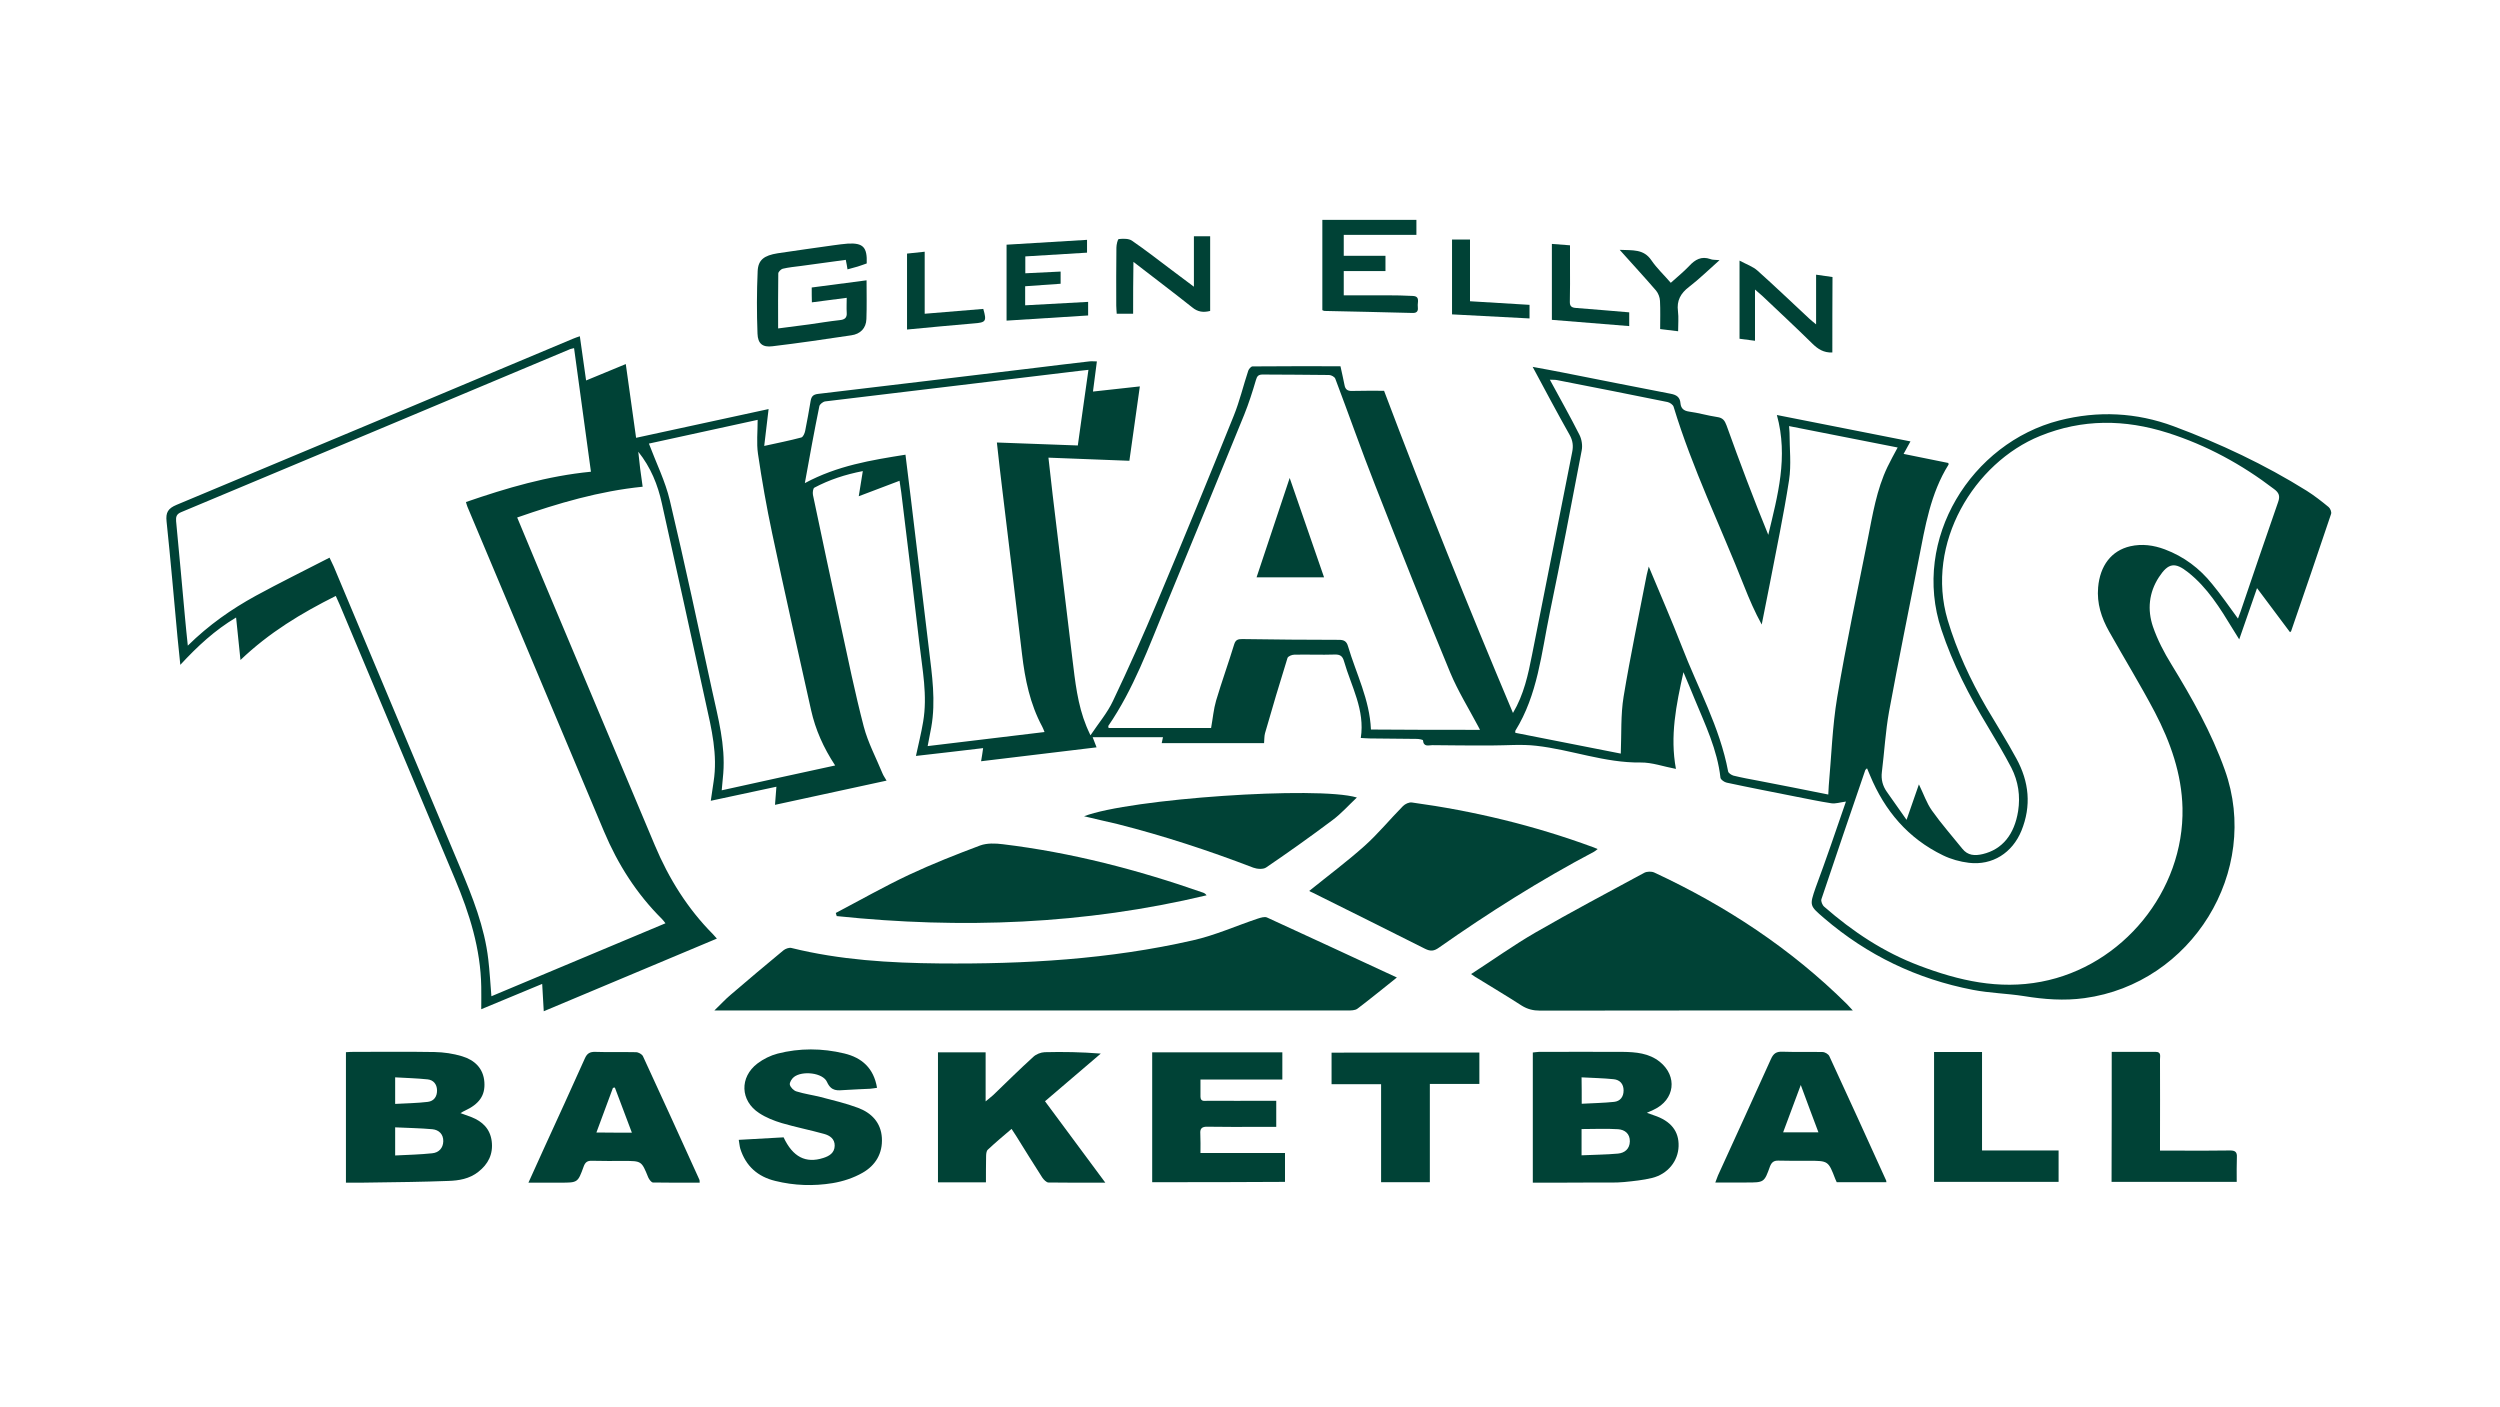
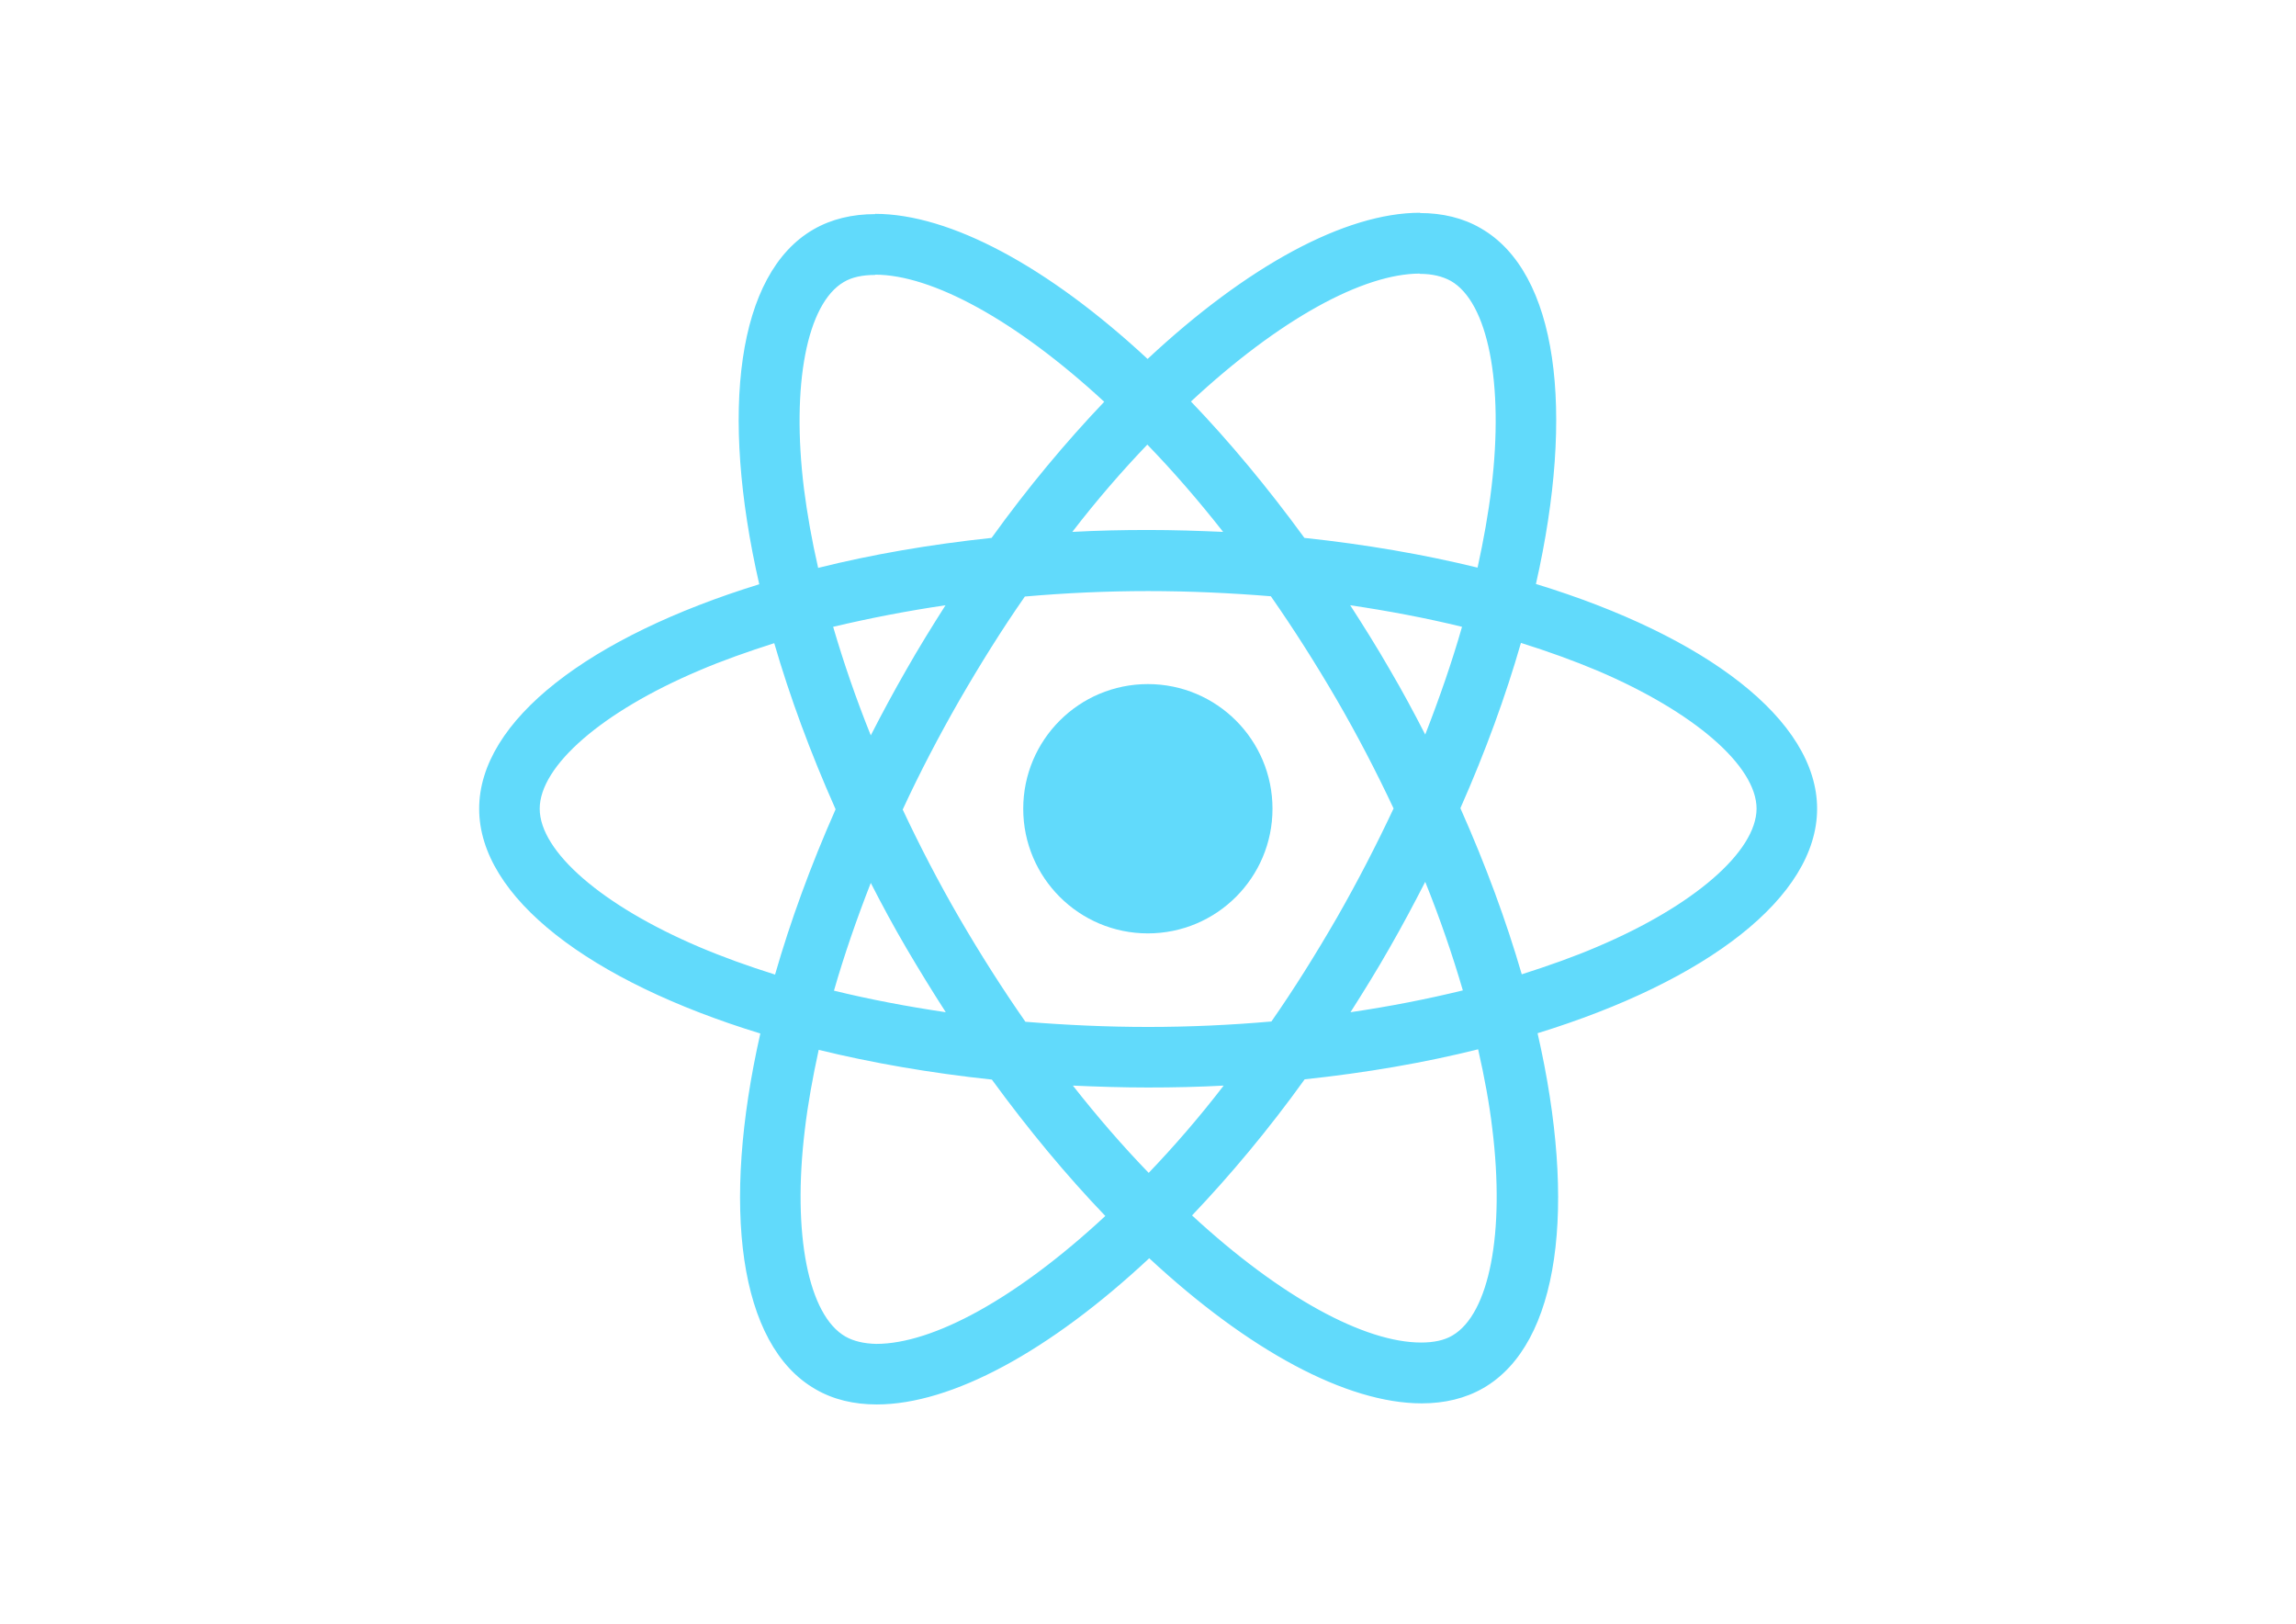
- <svg xmlns="http://www.w3.org/2000/svg" version="1.1" id="Layer_1" x="0px" y="0px" viewBox="0 0 1600 900" enable-background="new 0 0 1600 900" xml:space="preserve">
-   <path fill="#004236" d="M1181.4,513c-3.8,0.5-6.7,1.5-9.3,1.1c-7.9-1.2-15.7-2.9-23.5-4.4c-14.5-2.9-29.1-5.7-43.5-8.8  c-1.5-0.3-3.8-1.9-4-3.1c-2-18-9.8-34.1-16.6-50.6c-2.1-5.2-4.3-10.4-7.1-17c-4.7,21.2-8.7,40.9-4.8,61.9c-8-1.5-15.3-4.2-22.6-4.1  c-23,0.3-44.4-8.2-66.8-10.7c-9.4-1.1-19-0.2-28.5-0.2c-12.7,0-25.3,0-38-0.2c-2.3,0-5.6,1.4-6-3.1c0-0.4-2.6-0.9-3.9-0.9  c-10-0.1-20-0.2-30-0.3c-1.8,0-3.6-0.2-5.9-0.3c2.8-18-6.1-33-10.7-49c-0.9-3.2-2.3-4.5-5.9-4.4c-8.7,0.3-17.3-0.1-26,0.1  c-1.5,0-3.9,1-4.3,2.1c-5,16-9.8,32.1-14.4,48.2c-0.5,1.9-0.4,4-0.6,6.3c-21.8,0-43.5,0-65.5,0c0.3-1.2,0.5-2.2,0.8-3.8  c-15,0-29.7,0-45,0c0.8,2,1.5,3.8,2.5,6.5c-24.7,3-49.1,5.9-73.9,8.9c0.5-3.1,0.9-5.3,1.3-8.4c-14.5,1.7-28.6,3.4-43,5  c1.6-7.5,3.4-14.6,4.6-21.8c2.9-16.9-0.5-33.5-2.4-50.2c-3.7-32.3-7.7-64.5-11.6-96.7c-0.3-2.1-0.6-4.2-1.1-7.4  c-8.8,3.3-17,6.5-26.1,9.9c0.8-5.2,1.6-10.2,2.6-16.1c-11.3,2.2-21.4,5.5-31,10.6c-0.9,0.5-1.2,3.2-0.9,4.7  c5.8,27.7,11.7,55.4,17.7,83c4.7,21.8,9.2,43.7,14.8,65.2c2.7,10.3,7.9,20,12,30c0.6,1.5,1.6,2.8,2.6,4.6  c-24,5.2-47.4,10.3-71.4,15.5c0.3-4,0.6-7.4,0.9-11.6c-14.2,3.1-27.8,6-42,9c0.7-4.5,1.2-8.3,1.8-12.2c2.7-17.2-1.3-33.8-5-50.4  c-9.3-42.6-18.6-85.2-28.1-127.7c-2.6-11.9-7.1-23.1-15.1-33.1c0.4,3.6,0.8,7.2,1.2,10.8c0.5,3.8,1.1,7.6,1.6,11.6  c-27.7,2.8-53.9,10.5-80.3,19.7c5.3,12.7,10.4,24.9,15.5,37.2c24.2,57.5,48.4,115.1,72.6,172.6c8.9,21.2,20.9,40.5,37.2,56.9  c0.7,0.7,1.3,1.5,2.5,2.8c-37,15.5-73.5,30.9-110.8,46.5c-0.3-5.9-0.6-11.3-1-17.5c-13.1,5.4-25.4,10.6-39,16.2  c0-5.4,0.1-9.9,0-14.4c-0.4-24.2-7.5-46.8-16.8-68.9c-24.6-58.4-49.1-116.9-73.7-175.4c-0.8-1.8-1.6-3.6-2.6-5.8  c-22,11-42.6,23.4-61,41c-1-9.4-1.8-17.9-2.8-27.2c-13.6,8.1-24.6,18.3-35.7,30.3c-0.7-6.7-1.3-12.2-1.8-17.7  c-2.3-24.7-4.4-49.4-7-74.1c-0.6-5.7,0.9-8.3,6.4-10.6c84.6-35.3,169.2-70.8,253.7-106.3c1.3-0.6,2.7-1,4.4-1.6  c1.3,9.4,2.6,18.5,4,28.3c8.5-3.5,16.6-6.9,25.4-10.5c2.2,15.8,4.3,31.1,6.6,47.2c28.4-6.2,56.3-12.2,84.8-18.4  c-1,8.2-1.8,15.5-2.8,23.6c8.6-1.9,16.2-3.4,23.7-5.4c1.2-0.3,2.2-2.7,2.5-4.2c1.3-6.3,2.4-12.8,3.5-19.2c0.5-2.8,1.5-4.1,4.7-4.5  c46.5-5.5,92.9-11.1,139.4-16.7c11.4-1.4,22.8-2.8,34.2-4.1c1.5-0.2,2.9,0,4.9,0c-0.8,6.2-1.6,12.2-2.5,19.3c10-1.1,19.6-2.2,30-3.3  c-2.3,16.4-4.6,32.5-6.7,47.6c-17.4-0.7-34.1-1.3-51.8-2c1,8.8,1.8,16.3,2.7,23.8c4.2,34.9,8.4,69.8,12.6,104.7  c1.8,14.7,3.3,29.5,9,43.4c0.6,1.5,1.3,3,2.6,5.8c5.3-7.9,10.9-14.5,14.4-22c10-21,19.5-42.3,28.5-63.8  c16.6-39.4,32.8-79,48.8-118.7c3.8-9.4,6.1-19.3,9.3-28.9c0.4-1.1,1.8-2.7,2.7-2.7c18.8-0.2,37.6-0.1,56.3-0.1  c1,4.7,1.9,8.4,2.6,12.1c0.5,2.7,1.9,3.8,4.8,3.7c7.1-0.2,14.3-0.1,20.5-0.1c26.3,69.7,53.8,138.1,82.5,206.2  c7-11.8,9.7-24.5,12.2-37.2c8.6-43.3,17.1-86.5,25.7-129.8c0.8-3.9,0.4-7.3-1.6-10.9c-7.9-14-15.5-28.3-23.7-43.6  c7.1,1.3,13.2,2.4,19.2,3.6c23,4.5,46,9.2,69.1,13.6c3.8,0.7,6,2.2,6.3,6.1c0.3,3.2,2,4.8,5.4,5.3c6.1,0.8,12,2.6,18.1,3.5  c3.6,0.5,4.8,2.2,6,5.4c8.4,23.4,17.2,46.8,26.7,70c6-25.1,12.9-49.8,5.5-76.7c28.9,5.7,56.8,11.2,85.5,16.9c-1.5,2.7-2.8,5-4.4,8  c9.8,2,19.2,3.9,28.6,5.8c0.1,0.4,0.3,0.8,0.2,1c-11.6,18.5-15,39.7-19.1,60.6c-6.4,32.5-13,64.9-19,97.5c-2.3,12.7-3,25.8-4.6,38.7  c-0.6,4.7,0.5,8.9,3.2,12.7c3.9,5.5,7.8,11.1,12.6,17.9c2.9-8.3,5.3-15.2,7.9-22.7c3,6.1,4.9,11.9,8.3,16.7c6,8.5,13,16.4,19.5,24.5  c3.5,4.4,8,4.6,13.1,3.4c12.5-3,20.2-12.5,22.6-27.5c1.5-9.7,0.1-19-4.3-27.7c-4.7-9-9.9-17.7-15.1-26.4c-11.9-19.7-22.4-40-29.7-62  c-19.4-58.2,19.4-119.5,75.4-133.9c24.9-6.4,49.5-5.1,73.2,3.7c29.6,11,58.3,24.5,85.2,41.3c4.9,3.1,9.5,6.7,14,10.4  c1.1,0.9,2,3.2,1.6,4.4c-8.4,25.1-17,50.1-25.6,75.1c-0.1,0.2-0.5,0.4-0.7,0.6c-6.7-9-13.4-18-21.1-28.2  c-4.1,11.7-7.5,21.7-11.4,32.8c-1.6-2.6-2.9-4.6-4.1-6.6c-8.1-13.3-16.2-26.5-28.6-36.3c-8.4-6.7-12.7-6.1-18.7,3.1  c-6.4,9.8-7.5,20.8-3.8,31.7c2.9,8.4,7.1,16.5,11.8,24.1c13.2,21.6,25.6,43.5,34.2,67.6c23.2,64.8-21.2,136.7-89.8,146  c-13,1.8-25.9,0.8-38.8-1.3c-10.8-1.7-21.9-1.9-32.7-4c-35.7-6.9-67.5-22.1-95.2-45.9c-9.3-8-9.4-7.9-5.4-19.5  C1168.7,550.1,1174.8,532.2,1181.4,513z M1432.3,395.9c0.7-1.8,1.2-3.1,1.6-4.3c8-23.5,15.9-46.9,24.1-70.3c1.4-3.9,0.5-6-2.6-8.3  c-20.7-15.8-43.2-28.1-68.1-36c-27.4-8.7-54.5-9-81.6,2c-42.2,17.1-73.7,68.8-59.2,117.8c5.9,19.8,14.5,38.2,24.8,56  c6.4,10.9,13.2,21.6,19.2,32.7c8.1,14.8,9.7,30.2,3.2,46.2c-5.8,14.1-18.5,22.3-33.6,20.5c-5.7-0.7-11.5-2.3-16.6-4.8  c-22.3-10.8-37.3-28.5-46.7-51.2c-0.6-1.4-1.2-2.9-1.9-4.5c-0.7,0.7-1,0.9-1.1,1.1c-9.4,27.5-18.9,55.1-28.1,82.7  c-0.4,1.3,0.6,3.8,1.8,4.8c18.2,15.9,38,29.1,60.8,37.7c25.3,9.6,50.9,15.5,78.1,10.3c52.1-9.9,91.5-58.1,90.4-111.1  c-0.5-21.9-7.7-42.2-17.7-61.4c-9.2-17.5-19.6-34.4-29.3-51.7c-4.9-8.7-7.9-17.9-7-28.2c1.2-13.8,8.4-23.5,20.6-26.3  c7.5-1.7,14.9-0.7,22.1,2c12.2,4.6,22.2,12.1,30.3,22.2C1421.5,380.7,1426.6,388.1,1432.3,395.9z M367.4,222.8  c-1.4,0.4-1.9,0.4-2.4,0.6c-83,34.8-166,69.7-249.1,104.4c-2.9,1.2-3.4,2.9-3.2,5.7c2,20.6,3.8,41.1,5.7,61.7  c0.5,5.7,1.1,11.3,1.8,18c13.5-13.3,28-23.4,43.5-31.9c15.4-8.4,31.3-16.2,47.2-24.4c1.2,2.5,2,4.1,2.7,5.7  c26.9,64.1,53.8,128.3,80.8,192.4c8,19.1,15.7,38.2,18.1,59c0.9,7.6,1.3,15.2,2,23.6c37.3-15.6,74.1-31.1,111.4-46.7  c-1-1.3-1.6-2.1-2.3-2.8c-16.2-16.1-28.2-35-37-55.9c-29.2-69.3-58.3-138.7-87.5-208c-0.4-0.9-0.5-1.8-0.9-2.9  c26.1-9,52.2-16.7,80-19.4C374.6,275.5,371,249.3,367.4,222.8z M1170.1,508.5c0.1-2.4,0.2-4,0.3-5.6c1.7-18.9,2.3-38,5.4-56.6  c5.7-34,12.9-67.7,19.6-101.4c3.1-15.6,5.6-31.5,12.6-46.1c1.9-4,4.1-7.9,6.5-12.4c-23.3-4.6-46.2-9.1-69.5-13.7  c0.1,2,0.3,3.2,0.3,4.3c0,10.1,1.2,20.4-0.3,30.3c-3.5,22.5-8.2,44.8-12.5,67.2c-1.6,8.4-3.4,16.8-5,25.2c-4.4-8-7.9-16.1-11.1-24.2  c-15.1-38.4-33.3-75.6-45.3-115.2c-0.4-1.3-2.4-2.7-3.9-3c-23.5-4.8-47-9.4-70.5-14c-1.3-0.3-2.7-0.2-4.8-0.3  c6.6,12.2,13.1,23.7,19,35.4c1.4,2.8,2,6.7,1.4,9.8c-6.6,34.8-13.3,69.6-20.5,104.3c-5.3,25.6-7.7,52.2-22,75.2  c-0.1,0.2,0,0.6,0,1.3c22.8,4.5,45.7,9,67.5,13.3c0.5-12.7-0.1-24.8,1.8-36.4c4.3-26.1,9.8-52,14.8-78c0.3-1.3,0.6-2.6,1.3-5.3  c7.5,18,14.7,34.5,21.2,51.2c10.2,26.5,24.3,51.6,29.6,79.9c0.2,1.1,2.1,2.3,3.4,2.7c5.3,1.3,10.7,2.3,16.1,3.3  C1140.1,502.5,1154.7,505.4,1170.1,508.5z M947.2,467.1c-0.6-1.1-0.9-1.8-1.3-2.5c-6-11.3-12.8-22.3-17.7-34  c-16.5-39.8-32.4-79.9-48.1-120c-8.9-22.6-16.9-45.5-25.5-68.2c-0.4-1.2-2.6-2.4-4-2.4c-14.2-0.2-28.3-0.2-42.5-0.3  c-2.7,0-3.6,1-4.3,3.5c-2.2,7.5-4.6,15-7.5,22.2c-16.7,41-33.5,81.9-50.4,122.8c-10.8,26.1-20.4,52.8-36.6,76.4  c-0.1,0.2,0.1,0.6,0.2,1.3c22,0,44,0,65.6,0c1.1-6.1,1.6-12,3.2-17.5c3.6-12.1,7.9-24,11.6-36.1c0.9-2.9,2.5-3.3,5.1-3.3  c20.7,0.3,41.3,0.5,62,0.5c3.1,0,4.8,0.9,5.7,4c5.2,17.6,13.9,34.2,14.7,53.4C900.6,467.1,923.6,467.1,947.2,467.1z M515.1,309.2  c20.8-11.2,42.4-14.7,64.4-18.2c1.2,9.5,2.3,18.6,3.4,27.6c3.9,32.2,7.7,64.5,11.6,96.7c2,16.7,4.5,33.4,1.5,50.2  c-0.7,3.8-1.4,7.6-2.3,12c25.4-3,49.9-6,74.8-9c-0.7-1.7-1-2.6-1.5-3.5c-7.8-14.5-11-30.2-12.9-46.3c-4.1-35-8.4-70.1-12.6-105.1  c-1.2-9.7-2.3-19.4-3.5-30.4c17.5,0.6,34.4,1.3,51.8,1.9c2.2-15.6,4.4-31.8,6.8-48.4c-2.5,0.3-4,0.4-5.4,0.6  c-23.3,2.8-46.6,5.6-69.9,8.4c-31.1,3.7-62.1,7.4-93.2,11.2c-1.4,0.2-3.4,1.8-3.7,3C521.1,276,518.2,292,515.1,309.2z M534.5,489.9  c-7.5-11.4-12.6-22.9-15.4-35.4c-8.4-37.7-16.9-75.3-24.9-113.1c-3.6-16.9-6.6-34-9.1-51c-1-6.9-0.2-14.1-0.2-21.7  c-23.3,5.1-47.1,10.3-69.6,15.2c4.7,12.5,10.5,24.1,13.4,36.4c9.6,40.5,18.3,81.2,27.1,121.8c3.8,17.4,8.5,34.7,7.1,52.8  c-0.3,3.4-0.6,6.8-1,10.9C486.3,500.4,510,495.2,534.5,489.9z" />
-   <path fill="#004236" d="M894,625.6c-9.3,7.4-17.2,13.9-25.3,20c-1.5,1.1-4.1,1.1-6.1,1.1c-123.8,0-247.6,0-371.4,0  c-10.8,0-21.6,0-34,0c4.2-4,7.1-7.3,10.5-10.1c11.1-9.5,22.3-19,33.6-28.3c1.3-1.1,3.7-2,5.2-1.6c31.1,7.7,62.8,9.6,94.7,9.9  c54.6,0.5,108.9-2.6,162.3-14.8c14.2-3.2,27.7-9.3,41.5-13.9c1.9-0.6,4.4-1.4,5.9-0.7C838.2,599.7,865.5,612.4,894,625.6z" />
-   <path fill="#004236" d="M941.5,623.4c14.1-9.1,27.2-18.5,41.2-26.6c22.9-13.2,46.3-25.6,69.6-38.2c1.7-0.9,4.6-1,6.4-0.2  c45.8,21.3,87.5,48.7,123.5,84.4c1,1,1.9,2.1,3.6,3.9c-2.6,0-4.1,0-5.7,0c-64.8,0-129.6,0-194.5,0.1c-4.3,0-8-0.9-11.7-3.2  c-9.1-5.9-18.4-11.4-27.6-17.1C944.8,625.7,943.5,624.8,941.5,623.4z" />
-   <path fill="#004236" d="M837.9,570.2c12-9.7,24.2-18.8,35.4-28.8c8.8-7.9,16.3-17.1,24.6-25.5c1.4-1.4,3.9-2.6,5.8-2.3  c39.5,5.4,78.1,14.7,115.6,28.5c0.9,0.3,1.8,0.7,3.2,1.3c-0.9,0.7-1.6,1.3-2.3,1.7c-34.5,18.2-67.4,39-99.3,61.4  c-3.1,2.2-5.3,2.5-8.9,0.7c-23.9-12.1-47.9-23.9-71.9-35.9C839.3,571,838.6,570.6,837.9,570.2z" />
-   <path fill="#004236" d="M534.9,584.3c15.6-8.2,30.9-16.9,46.8-24.4c14.9-7,30.2-13,45.6-18.8c4.4-1.6,9.8-1.4,14.5-0.8  c43.9,5.3,86.5,16.4,128.2,31c0.8,0.3,1.5,0.7,2.2,1.7c-78.2,18.7-157.1,21.6-236.7,13.3C535.3,585.7,535.1,585,534.9,584.3z" />
-   <path fill="#004236" d="M221.4,756.9c0-28,0-55.4,0-83.5c1.5-0.1,3.1-0.2,4.7-0.2c17.3,0,34.6-0.2,52,0.1c5.9,0.1,12,1,17.6,2.7  c8,2.4,13.7,7.7,14.3,16.6c0.6,8.5-3.3,14-12.6,18.3c-0.7,0.3-1.4,0.7-2.7,1.5c2.7,1,4.8,1.7,6.9,2.5c7.2,2.8,12.1,7.6,13.1,15.5  c1,8.2-2.2,14.6-8.6,19.6c-5.7,4.5-12.5,5.6-19.3,5.8c-16,0.6-31.9,0.8-47.9,1C233.2,757,227.4,756.9,221.4,756.9z M252.9,739.5  c8.3-0.4,16-0.6,23.7-1.4c4.2-0.4,7-3.3,7.1-7.7c0.1-4.5-2.8-7.3-7-7.7c-7.8-0.7-15.7-0.8-23.8-1.2  C252.9,727.8,252.9,733.1,252.9,739.5z M252.9,706.5c7.4-0.4,14.2-0.5,20.9-1.3c4-0.5,6-3.5,5.9-7.5c-0.1-3.8-2.3-6.5-6-6.9  c-6.8-0.7-13.7-0.9-20.8-1.3C252.9,695.6,252.9,700.5,252.9,706.5z" />
-   <path fill="#004236" d="M981,756.9c0-28.1,0-55.5,0-83.3c1.4-0.1,2.7-0.4,4-0.4c17.8,0,35.7-0.1,53.5,0c8.4,0.1,16.8,0.8,23.7,6.3  c11.6,9.3,9.7,24.4-3.8,30.7c-1.2,0.6-2.4,1.1-4.4,2c2,0.7,3.3,1.2,4.5,1.6c10.9,3.6,16.1,10.2,15.8,19.8c-0.3,9.5-6.9,17.8-17,20.3  c-5.8,1.4-11.8,2-17.8,2.6c-5.3,0.5-10.7,0.3-16,0.3C1009.6,756.9,995.6,756.9,981,756.9z M1012.2,739.4c8.1-0.4,15.7-0.4,23.3-1.1  c4.3-0.4,7.5-3,7.6-7.8c0.1-4.9-3.2-7.5-7.5-7.8c-7.7-0.5-15.4-0.1-23.4-0.1C1012.2,727.8,1012.2,733.1,1012.2,739.4z M1012.3,706.4  c7.2-0.4,14-0.5,20.7-1.2c3.9-0.4,6.1-3.2,6.1-7.3c0-4.2-2.4-6.8-6.3-7.2c-6.7-0.7-13.5-0.8-20.6-1.2  C1012.3,695.4,1012.3,700.4,1012.3,706.4z" />
-   <path fill="#004236" d="M600.3,673.5c10.2,0,20.1,0,30.5,0c0,10.1,0,20,0,31.4c2.2-1.9,3.6-2.9,4.8-4c8.5-8.2,16.9-16.5,25.7-24.5  c1.8-1.7,4.8-2.9,7.3-3c11.8-0.3,23.5-0.1,35.9,0.9c-11.8,10.1-23.6,20.1-35.7,30.5c12.8,17.2,25.4,34.3,38.6,52.1  c-12.8,0-24.6,0.1-36.4-0.1c-1.3,0-3-1.8-3.9-3.1c-5.7-8.8-11.2-17.8-16.7-26.6c-0.9-1.4-1.8-2.7-3-4.6c-5.3,4.5-10.4,8.8-15.2,13.3  c-1,0.9-1.1,3-1.1,4.6c-0.1,5.3-0.1,10.6-0.1,16.3c-10.3,0-20.4,0-30.7,0C600.3,728.8,600.3,701.3,600.3,673.5z" />
-   <path fill="#004236" d="M737.4,756.6c0-28,0-55.4,0-83.1c27.8,0,55.4,0,83.3,0c0,5.7,0,11.2,0,17.4c-17.3,0-34.5,0-52.4,0  c0,4,0,7.5,0,10.9c0,3.5,2.7,2.7,4.7,2.7c12.5,0.1,25,0,37.5,0c2,0,4,0,6.3,0c0,5.6,0,10.8,0,16.7c-4,0-7.7,0-11.5,0  c-10.8,0-21.7,0.1-32.5-0.1c-3.4-0.1-4.9,1-4.6,4.5c0.2,3.9,0.1,7.9,0.1,12.3c18.3,0,36.1,0,54.1,0c0,6.4,0,12.3,0,18.5  C794.1,756.6,765.9,756.6,737.4,756.6z" />
-   <path fill="#004236" d="M501.5,727.9c5.9,12.6,14.2,16.8,25.4,13.2c3.8-1.2,7.2-3.2,7.3-7.8c0.1-4.4-3.1-6.6-6.8-7.6  c-9-2.5-18.1-4.3-27-6.9c-5-1.5-10.1-3.5-14.5-6.4c-12.2-7.9-12.7-23-1.1-31.8c3.7-2.8,8.3-5.1,12.9-6.3c14.1-3.6,28.4-3.5,42.6-0.1  c11.3,2.7,18.9,9.4,21,22c-1.6,0.2-3,0.5-4.4,0.6c-5.3,0.3-10.7,0.4-16,0.8c-4.8,0.3-8.8,1.1-11.6-5.1c-2.6-6-15.9-7.4-21.2-3.2  c-1.4,1.1-2.9,3.5-2.6,4.9c0.4,1.7,2.5,3.8,4.2,4.3c5.1,1.6,10.4,2.3,15.5,3.6c8,2.1,16.2,4,23.9,6.9c8.6,3.2,14.7,9.4,15.3,19.2  c0.6,10-4.1,17.7-12.4,22.4c-5.8,3.3-12.5,5.5-19.1,6.6c-12.2,2-24.6,1.6-36.7-1.4c-11.2-2.7-18.9-9.5-22.4-20.6  c-0.5-1.7-0.6-3.5-1-5.7C482.8,728.9,492.2,728.4,501.5,727.9z" />
-   <path fill="#004236" d="M447.8,756.9c-10.1,0-20,0.1-29.9-0.1c-1,0-2.4-1.9-3-3.2c-4.3-10.6-4.3-10.6-15.6-10.6  c-6.8,0-13.7,0.1-20.5-0.1c-3-0.1-4.3,1-5.3,3.8c-3.7,10.2-3.8,10.2-14.7,10.2c-6.6,0-13.2,0-20.6,0c3.5-7.8,6.8-15.1,10.1-22.3  c8.7-19.1,17.5-38.1,26-57.2c1.4-3.2,3.2-4.3,6.7-4.2c8.7,0.3,17.3,0,26,0.2c1.6,0,3.9,1.3,4.5,2.6c12.2,26.3,24.1,52.6,36.1,79  C447.8,755.3,447.7,755.9,447.8,756.9z M404.4,724.9c-3.8-10.1-7.3-19.5-10.9-28.9c-0.4,0.1-0.8,0.2-1.2,0.2  c-3.5,9.4-7,18.8-10.6,28.6C389.4,724.9,396.5,724.9,404.4,724.9z" />
-   <path fill="#004236" d="M1207.3,756.6c-10.6,0-21,0-31.8,0c-0.3-0.6-0.6-1.3-0.9-2c-4.5-11.7-4.5-11.7-17.3-11.7  c-6.3,0-12.7,0.1-19-0.1c-2.9-0.1-4.4,0.9-5.5,3.7c-3.7,10.3-3.8,10.3-15,10.3c-6.5,0-12.9,0-20,0c0.7-1.8,1.2-3.2,1.7-4.5  c11.3-24.8,22.7-49.6,33.9-74.5c1.6-3.6,3.5-4.9,7.5-4.7c8.5,0.3,17,0,25.5,0.2c1.5,0,3.8,1.3,4.4,2.7c12.2,26.3,24.1,52.6,36.1,79  C1207.2,755.4,1207.2,755.9,1207.3,756.6z M1141.2,724.7c7.9,0,14.9,0,22.6,0c-3.8-10-7.3-19.5-11.3-30.3  C1148.4,705.3,1144.9,714.8,1141.2,724.7z" />
-   <path fill="#004236" d="M693.8,522.4c29-11.2,149.5-19.5,174.6-12c-5.3,5-10,10.3-15.5,14.4c-14,10.5-28.2,20.6-42.6,30.4  c-1.9,1.3-5.8,1-8.2,0.1c-28.4-10.9-57.3-20.4-86.9-27.9C708.4,525.8,701.6,524.3,693.8,522.4z" />
-   <path fill="#004236" d="M946.8,673.6c0,6.8,0,13.1,0,20.1c-10.5,0-20.9,0-31.7,0c0,21.3,0,41.9,0,62.9c-10.5,0-20.5,0-31.2,0  c0-20.8,0-41.5,0-62.7c-10.9,0-21.1,0-31.7,0c0-7,0-13.4,0-20.2C883.6,673.6,915,673.6,946.8,673.6z" />
-   <path fill="#004236" d="M1317.5,736.3c0,7.2,0,13.5,0,20.1c-26.5,0-52.9,0-79.7,0c0-27.5,0-55.2,0-83.1c10.2,0,20.2,0,30.7,0  c0,20.9,0,41.6,0,63C1285.1,736.3,1301,736.3,1317.5,736.3z" />
-   <path fill="#004236" d="M1351.5,673.2c9.7,0,18.9,0,28.2,0c3.6,0,2.7,2.8,2.7,4.7c0.1,17.3,0,34.6,0,52c0,2,0,3.9,0,6.5  c4.5,0,8.5,0,12.4,0c10.8,0,21.7,0.1,32.5-0.1c3.2,0,4.5,1,4.3,4.3c-0.2,5.1-0.1,10.3-0.1,15.8c-26.9,0-53.4,0-80.1,0  C1351.5,728.9,1351.5,701.5,1351.5,673.2z" />
-   <path fill="#004236" d="M519.5,184c11.6-1.5,23.2-3,35.1-4.6c0,8.6,0.2,16.7-0.1,24.8c-0.2,5.9-3.9,9.6-9.7,10.4  c-16.8,2.5-33.6,5-50.4,7c-6.3,0.8-9.4-1.6-9.6-8.1c-0.5-13.3-0.5-26.6,0.1-39.9c0.3-7.3,4.1-10.1,12.8-11.5  c11.8-1.8,23.7-3.4,35.6-5.1c3.1-0.4,6.3-0.9,9.4-1.1c9.7-0.5,12.4,2.3,12,12.7c-1.8,0.6-3.8,1.4-5.8,2c-2.1,0.6-4.1,1.2-6.5,1.8  c-0.3-2-0.6-3.7-1.1-6.1c-9.6,1.3-19.1,2.6-28.6,3.9c-4,0.5-8,0.9-11.8,1.8c-1.1,0.3-2.8,2-2.8,3c-0.2,11.5-0.1,22.9-0.1,35.2  c7-0.9,13.5-1.7,20-2.6c6.4-0.9,12.8-2,19.3-2.7c3.2-0.3,4.9-1.4,4.6-4.9c-0.2-2.9,0-5.9,0-9.4c-7.8,1-14.8,1.9-22.3,2.9  C519.5,190.5,519.5,187.5,519.5,184z" />
-   <path fill="#004236" d="M846.3,198.5c0-19.5,0-38.7,0-57.8c20.2,0,40.1,0,60.2,0c0,3.6,0,6.5,0,9.6c-15.4,0-30.8,0-46.5,0  c0,4.1,0,8.4,0,13.4c8.9,0,17.7,0,26.7,0c0,3.7,0,6.6,0,9.8c-8.9,0-17.6,0-26.7,0c0,5,0,9.7,0,15.5c9.4,0,18.5,0,27.6,0  c5.5,0,11,0.1,16.5,0.4c5.1,0.2,2.9,4.2,3.3,6.8c0.3,2.3-0.1,4.2-3.3,4.1c-18.8-0.5-37.6-0.9-56.4-1.3  C847.3,199,847,198.8,846.3,198.5z" />
-   <path fill="#004236" d="M725.2,200.8c-4,0-7,0-10.5,0c-0.1-1.8-0.3-3.6-0.3-5.3c0-12.3-0.1-24.6,0.1-37c0-1.9,0.8-5.4,1.5-5.5  c2.8-0.3,6.3-0.4,8.4,1c8.6,5.9,16.9,12.4,25.3,18.7c4.5,3.4,9,6.8,14.4,10.8c0-11.3,0-21.6,0-32.3c3.8,0,6.9,0,10.4,0  c0,15.8,0,31.7,0,47.8c-4.3,1.1-7.9,0.7-11.5-2.3c-12.1-9.6-24.4-18.9-37.6-29.1C725.2,179.3,725.2,189.8,725.2,200.8z" />
-   <path fill="#004236" d="M1172.7,225.6c-5.6,0.2-9.2-2.2-12.7-5.6c-10.6-10.4-21.4-20.5-32.2-30.7c-1.2-1.1-2.4-2.1-4.6-4  c0,11.6,0,21.9,0,32.8c-3.7-0.5-6.6-0.9-9.9-1.3c0-16.1,0-32.2,0-50c4.5,2.4,8.6,3.8,11.5,6.4c11.2,10,22,20.4,33,30.6  c1.2,1.1,2.4,2.1,4.5,3.8c0-11,0-21,0-31.8c3.9,0.6,7.1,1,10.5,1.5C1172.7,193.6,1172.7,209.5,1172.7,225.6z" />
-   <path fill="#004236" d="M644.2,205.2c0-16.6,0-32.2,0-48.6c17.1-1,34.1-2,51.5-3.1c0,2.8,0,5.2,0,8.2c-13,0.8-26,1.6-39.5,2.4  c0,3.5,0,6.9,0,10.8c7.4-0.4,14.8-0.7,22.6-1.1c0,2.8,0,5.2,0,7.8c-7.6,0.5-15,1.1-22.7,1.6c0,4,0,7.8,0,12.2  c13.5-0.7,26.7-1.4,40.3-2.2c0,2.7,0,5.3,0,8.7C679.4,203,662.1,204.1,644.2,205.2z" />
-   <path fill="#004236" d="M1100.5,166.5c-7.1,6.3-13,12.1-19.5,17.1c-5.4,4.1-8,8.8-7.1,15.6c0.5,4,0.1,8.2,0.1,12.8  c-4.1-0.5-7.5-0.9-11.5-1.4c0-6.1,0.2-12-0.1-18c-0.1-2.3-1.1-4.9-2.5-6.6c-7.3-8.5-15-16.8-23.3-26.1c8.2,0.4,15.3-0.7,20.3,6.7  c3.4,5,8,9.3,12.4,14.4c4.1-3.7,8.2-7,11.8-10.8c3.8-4.1,7.8-6.4,13.5-4.4C1095.9,166.4,1097.5,166.2,1100.5,166.5z" />
-   <path fill="#004236" d="M993.2,204.7c0-16.4,0-32.1,0-48.6c3.8,0.3,7.3,0.6,11.6,0.9c0,4.6,0,9.1,0,13.5c0,7.5,0.1,15-0.1,22.5  c-0.1,3,1.1,3.9,4,4.1c11.2,0.8,22.5,1.9,34,2.8c0,3,0,5.6,0,8.8C1026.2,207.4,1010,206.1,993.2,204.7z" />
-   <path fill="#004236" d="M580.5,162.3c3.8-0.4,7.3-0.8,11.3-1.2c0,13.2,0,26.1,0,39.7c12.9-1.1,25.2-2.1,37.5-3.1  c2.3,8,1.7,8.7-6.2,9.3c-14.1,1.2-28.1,2.5-42.6,3.9C580.5,194.6,580.5,178.7,580.5,162.3z" />
-   <path fill="#004236" d="M929.3,201.2c0-16.3,0-31.9,0-47.9c3.7,0,7.2,0,11.5,0c0,13.1,0,26.1,0,39.5c13,0.8,25.4,1.5,38.1,2.3  c0,3,0,5.6,0,8.7C962.3,202.9,946,202.1,929.3,201.2z" />
-   <path fill="#004236" d="M804.2,369.5c7.1-21.3,14-41.8,21.2-63.6c7.6,21.9,14.7,42.5,22,63.6C832.9,369.5,819,369.5,804.2,369.5z" />
+ <svg xmlns="http://www.w3.org/2000/svg" viewBox="0 0 841.9 595.3">
+   <g fill="#61DAFB">
+     <path d="M666.3 296.5c0-32.5-40.7-63.3-103.1-82.4 14.4-63.6 8-114.2-20.2-130.4-6.5-3.8-14.1-5.6-22.4-5.6v22.3c4.6 0 8.3.9 11.4 2.6 13.6 7.8 19.5 37.5 14.9 75.7-1.1 9.4-2.9 19.3-5.1 29.4-19.6-4.8-41-8.5-63.5-10.9-13.5-18.5-27.5-35.3-41.6-50 32.6-30.3 63.2-46.9 84-46.9V78c-27.5 0-63.5 19.6-99.9 53.6-36.4-33.8-72.4-53.2-99.9-53.2v22.3c20.7 0 51.4 16.5 84 46.6-14 14.7-28 31.4-41.3 49.9-22.6 2.4-44 6.1-63.6 11-2.3-10-4-19.7-5.2-29-4.7-38.2 1.1-67.9 14.6-75.8 3-1.8 6.9-2.6 11.5-2.6V78.5c-8.4 0-16 1.8-22.6 5.6-28.1 16.2-34.4 66.7-19.9 130.1-62.2 19.2-102.7 49.9-102.7 82.3 0 32.5 40.7 63.3 103.1 82.4-14.4 63.6-8 114.2 20.2 130.4 6.5 3.8 14.1 5.6 22.5 5.6 27.5 0 63.5-19.6 99.9-53.6 36.4 33.8 72.4 53.2 99.9 53.2 8.4 0 16-1.8 22.6-5.6 28.1-16.2 34.4-66.7 19.9-130.1 62-19.1 102.5-49.9 102.5-82.3zm-130.2-66.7c-3.7 12.9-8.3 26.2-13.5 39.5-4.1-8-8.4-16-13.1-24-4.6-8-9.5-15.8-14.4-23.4 14.2 2.1 27.9 4.7 41 7.9zm-45.8 106.5c-7.8 13.5-15.8 26.3-24.1 38.2-14.9 1.3-30 2-45.2 2-15.1 0-30.2-.7-45-1.9-8.3-11.9-16.4-24.6-24.2-38-7.6-13.1-14.5-26.4-20.8-39.8 6.2-13.4 13.2-26.8 20.7-39.9 7.8-13.5 15.8-26.3 24.1-38.2 14.9-1.3 30-2 45.2-2 15.1 0 30.2.7 45 1.9 8.3 11.9 16.4 24.6 24.2 38 7.6 13.1 14.5 26.4 20.8 39.8-6.3 13.4-13.2 26.8-20.7 39.9zm32.3-13c5.4 13.4 10 26.8 13.8 39.8-13.1 3.2-26.9 5.9-41.2 8 4.9-7.7 9.8-15.6 14.4-23.7 4.6-8 8.9-16.1 13-24.1zM421.2 430c-9.3-9.6-18.6-20.3-27.8-32 9 .4 18.2.7 27.5.7 9.4 0 18.7-.2 27.8-.7-9 11.7-18.3 22.4-27.5 32zm-74.4-58.9c-14.2-2.1-27.9-4.7-41-7.9 3.7-12.9 8.3-26.2 13.5-39.5 4.1 8 8.4 16 13.1 24 4.7 8 9.5 15.8 14.4 23.4zM420.7 163c9.3 9.6 18.6 20.3 27.8 32-9-.4-18.2-.7-27.5-.7-9.4 0-18.7.2-27.8.7 9-11.7 18.3-22.4 27.5-32zm-74 58.9c-4.9 7.7-9.8 15.6-14.4 23.7-4.6 8-8.9 16-13 24-5.4-13.4-10-26.8-13.8-39.8 13.1-3.1 26.9-5.8 41.2-7.9zm-90.5 125.2c-35.4-15.1-58.3-34.9-58.3-50.6 0-15.7 22.9-35.6 58.3-50.6 8.6-3.7 18-7 27.7-10.1 5.7 19.6 13.2 40 22.5 60.9-9.2 20.8-16.6 41.1-22.2 60.6-9.9-3.1-19.3-6.5-28-10.2zM310 490c-13.6-7.8-19.5-37.5-14.9-75.7 1.1-9.4 2.9-19.3 5.1-29.4 19.6 4.8 41 8.5 63.5 10.9 13.5 18.5 27.5 35.3 41.6 50-32.6 30.3-63.2 46.9-84 46.9-4.5-.1-8.3-1-11.3-2.7zm237.2-76.2c4.7 38.2-1.1 67.9-14.6 75.8-3 1.8-6.9 2.6-11.5 2.6-20.7 0-51.4-16.5-84-46.6 14-14.7 28-31.4 41.3-49.9 22.6-2.4 44-6.1 63.6-11 2.3 10.1 4.1 19.8 5.2 29.1zm38.5-66.7c-8.6 3.7-18 7-27.7 10.1-5.7-19.6-13.2-40-22.5-60.9 9.2-20.8 16.6-41.1 22.2-60.6 9.9 3.1 19.3 6.5 28.1 10.2 35.4 15.1 58.3 34.9 58.3 50.6-.1 15.7-23 35.6-58.4 50.6zM320.8 78.4z" />
+     <circle cx="420.9" cy="296.5" r="45.7" />
+     <path d="M520.5 78.1z" />
+   </g>
</svg>
